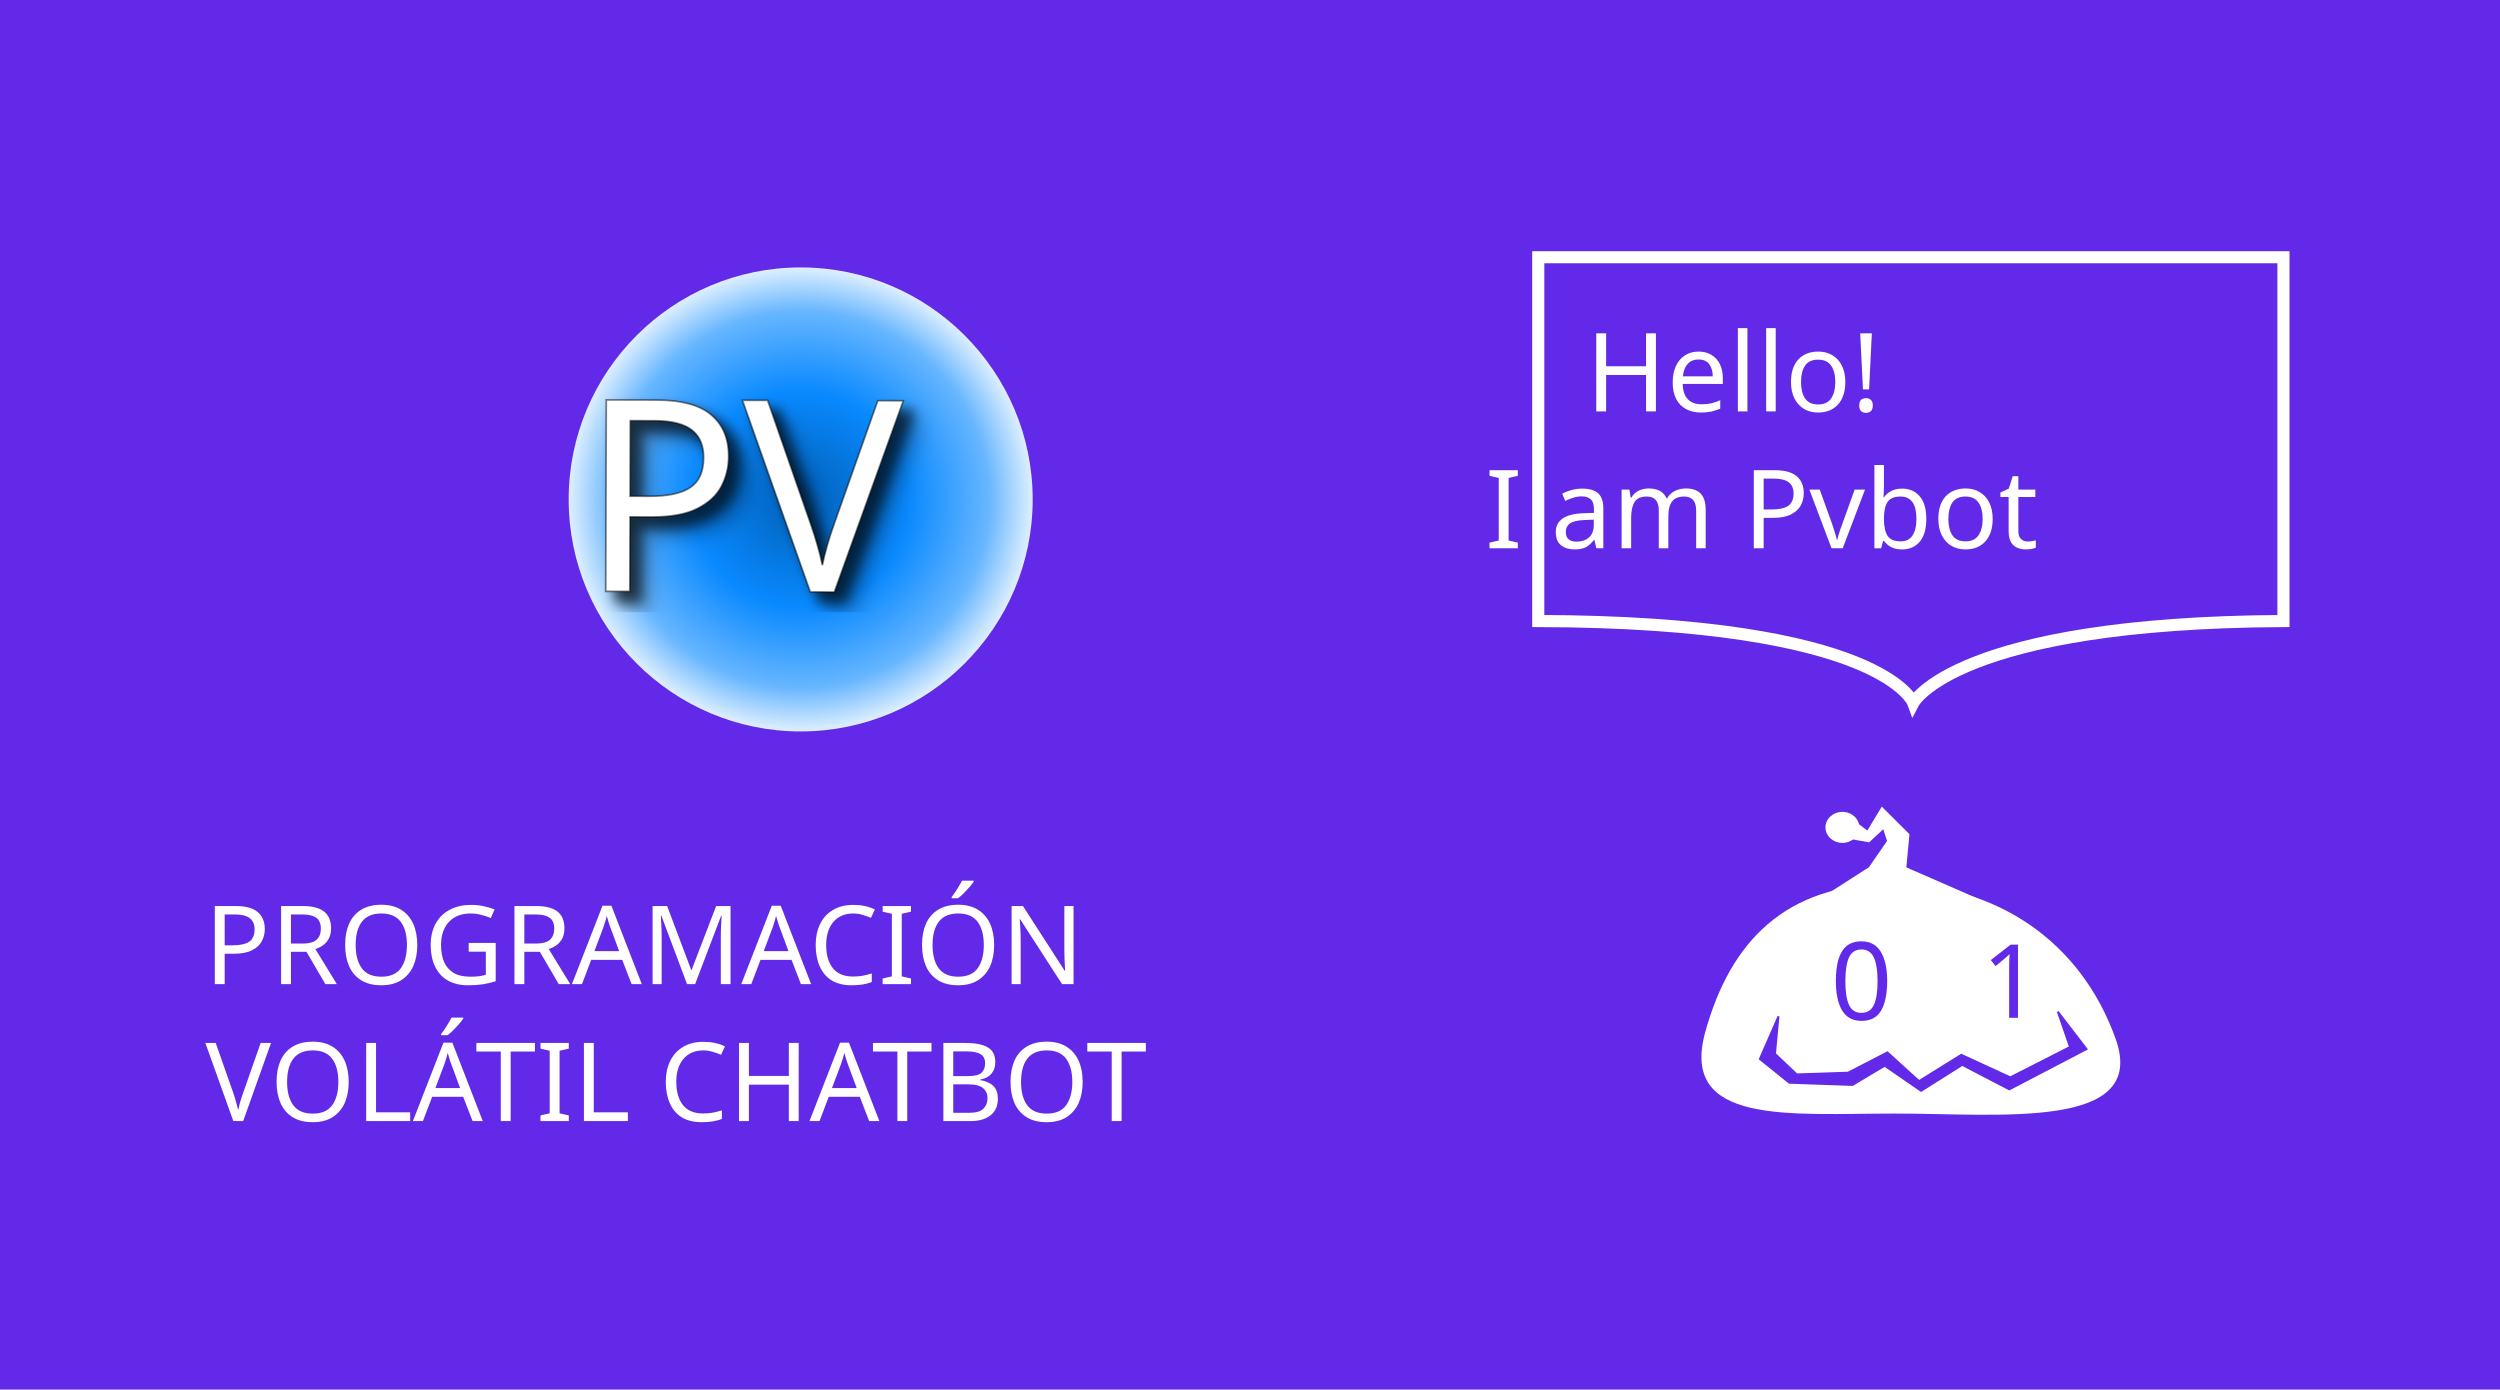
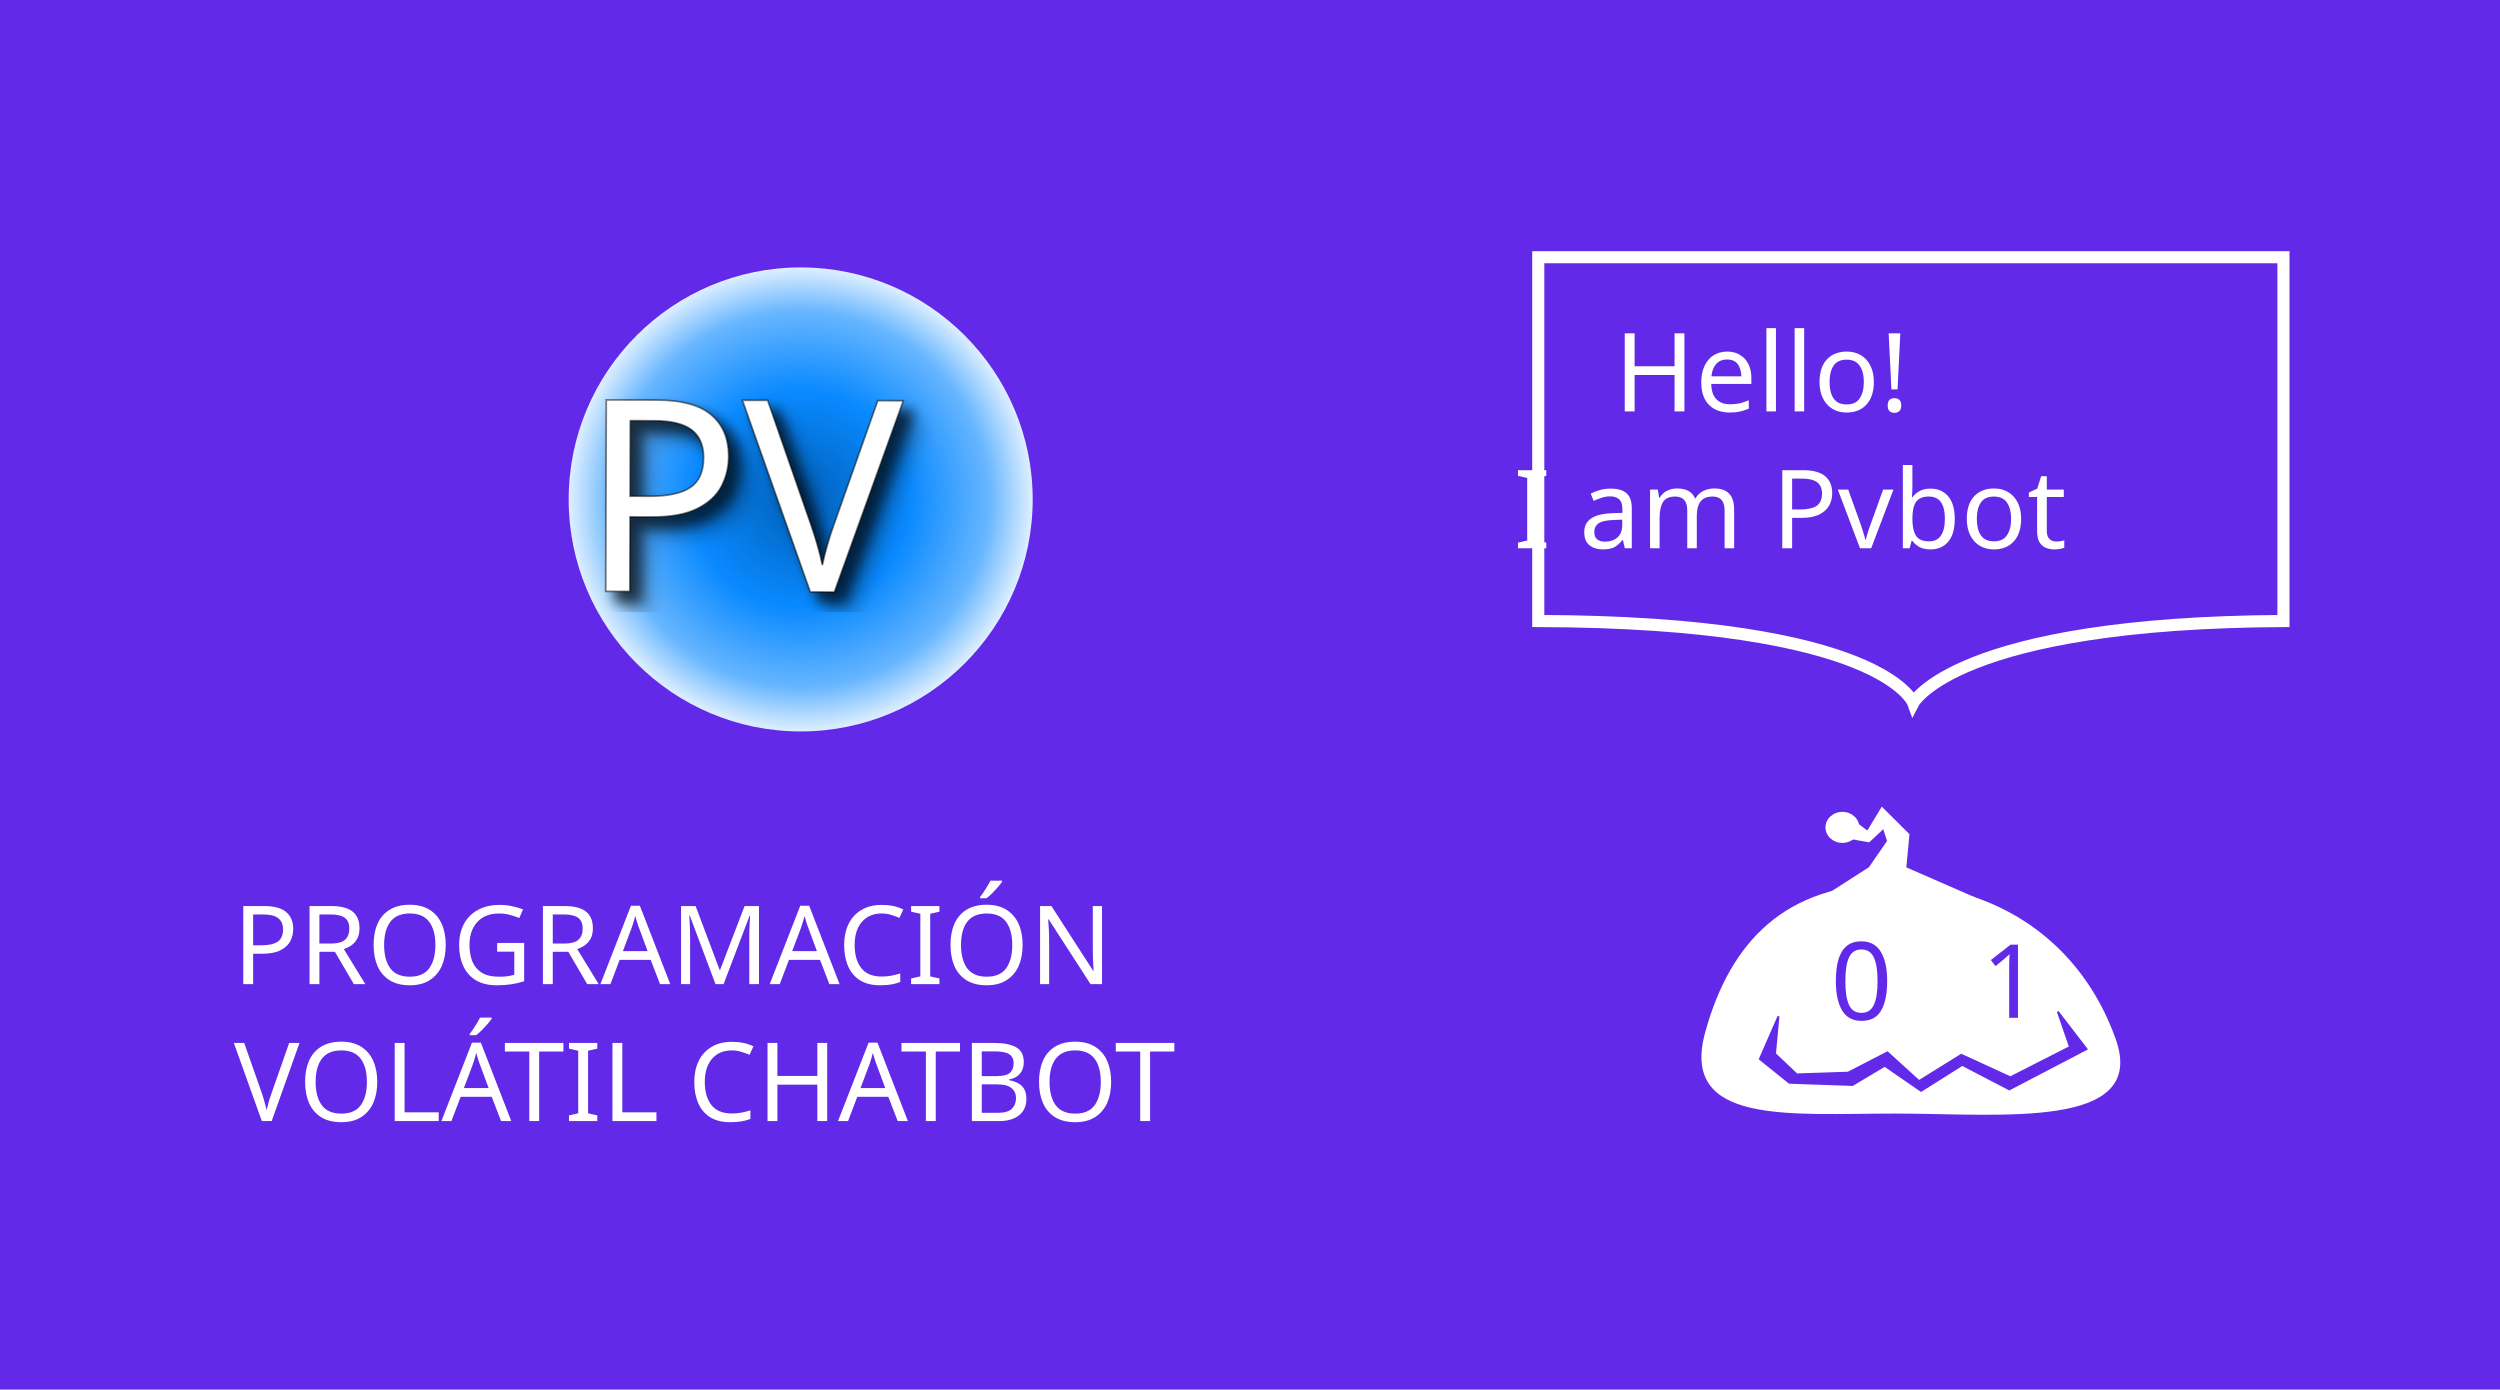
<svg xmlns="http://www.w3.org/2000/svg" xmlns:xlink="http://www.w3.org/1999/xlink" width="241.564mm" height="134.266mm" viewBox="0 0 241.564 134.266" version="1.1" id="svg8">
  <defs id="defs2">
    <radialGradient id="EsfereColor" gradientUnits="userSpaceOnUse" cx="320" cy="320" dx="320" dy="661.69" r="341.69">
      <stop style="stop-color:#0060b8;stop-opacity:1" offset="0%" id="stop3" />
      <stop style="stop-color:#0989ff;stop-opacity:1" offset="0.465" id="stop1316" />
      <stop style="stop-color:#67b6ff;stop-opacity:1" offset="0.811" id="stop5" />
      <stop style="stop-color:#deefff;stop-opacity:1" offset="100%" id="stop7" />
    </radialGradient>
    <radialGradient id="radialGradient900" gradientUnits="userSpaceOnUse" cx="320" cy="320" dx="320" dy="661.69" r="341.69">
      <stop style="stop-color: #0185ff;stop-opacity: 1" offset="0%" id="stop894" />
      <stop style="stop-color: #006fa8;stop-opacity: 1" offset="83.668%" id="stop896" />
      <stop style="stop-color: #f9f9f9;stop-opacity: 1" offset="100%" id="stop898" />
    </radialGradient>
    <filter id="shadow4625705" x="158.86" y="211.13" width="603" height="515" filterUnits="userSpaceOnUse" primitiveUnits="userSpaceOnUse">
      <feFlood id="feFlood20" />
      <feComposite in2="SourceAlpha" operator="in" id="feComposite22" />
      <feGaussianBlur stdDeviation="2.24" id="feGaussianBlur24" />
      <feOffset dx="5" dy="5" result="afterOffset" id="feOffset26" />
      <feFlood flood-color="#000000" flood-opacity="0.5" id="feFlood28" />
      <feComposite in2="afterOffset" operator="in" id="feComposite30" />
      <feMorphology operator="dilate" radius="1" id="feMorphology32" />
      <feComposite in2="SourceAlpha" operator="out" id="feComposite34" />
    </filter>
    <filter style="color-interpolation-filters:sRGB" id="filter1294">
      <feFlood flood-opacity="0.498" flood-color="rgb(0,0,0)" result="flood" id="feFlood1284" />
      <feComposite in="flood" in2="SourceGraphic" operator="in" result="composite1" id="feComposite1286" />
      <feGaussianBlur in="composite1" stdDeviation="0.625" result="blur" id="feGaussianBlur1288" />
      <feOffset dx="1" dy="1" result="offset" id="feOffset1290" />
      <feComposite in="SourceGraphic" in2="offset" operator="over" result="fbSourceGraphic" id="feComposite1292" />
      <feColorMatrix result="fbSourceGraphicAlpha" in="fbSourceGraphic" values="0 0 0 -1 0 0 0 0 -1 0 0 0 0 -1 0 0 0 0 1 0" id="feColorMatrix1296" />
      <feFlood id="feFlood1298" flood-opacity="0.498" flood-color="rgb(0,0,0)" result="flood" in="fbSourceGraphic" />
      <feComposite in2="fbSourceGraphic" id="feComposite1300" in="flood" operator="in" result="composite1" />
      <feGaussianBlur id="feGaussianBlur1302" in="composite1" stdDeviation="0.625" result="blur" />
      <feOffset id="feOffset1304" dx="1" dy="1" result="offset" />
      <feComposite in2="offset" id="feComposite1306" in="fbSourceGraphic" operator="over" result="composite2" />
    </filter>
    <radialGradient xlink:href="#EsfereColor" id="radialGradient1314" cx="-12.033" cy="108.919" fx="-12.033" fy="108.919" r="84.729" gradientUnits="userSpaceOnUse" />
    <radialGradient xlink:href="#EsfereColor" id="radialGradient1318" gradientUnits="userSpaceOnUse" cx="-12.033" cy="108.919" fx="-12.033" fy="108.919" r="84.729" />
  </defs>
  <g id="layer1" transform="translate(296.5229,-61.38124)">
    <rect style="fill:#622ae8;fill-opacity:1;stroke-width:0.232" id="rect938-9" width="241.564" height="134.266" x="-296.523" y="61.381" />
-     <g id="g1689" transform="translate(8.444487,1.12915)">
-       <g id="g1659" transform="translate(0,-1.450397)">
-         <g id="g1662" transform="translate(-103.0568,-20.5997)">
-           <rect style="fill:#622ae8;fill-opacity:1;stroke:#622ae8;stroke-width:0.144;stroke-miterlimit:4;stroke-dasharray:none;stroke-opacity:1" id="rect1337" width="42.702" height="34.193" x="-38.623" y="158.034" />
-           <g id="g1648" transform="matrix(0.7087344,0,0,0.7087344,-3.053949,52.08785)">
-             <g id="g1618" transform="translate(241.3444,-94.61341)">
-               <path id="path1356-0" style="fill:#ffffff;fill-opacity:1;stroke:none;stroke-width:0.277;stroke-miterlimit:4;stroke-dasharray:none;stroke-opacity:1" d="m -233.486,278.881 c 4.45,12.472 -15.647,10.181 -30.053,10.181 -14.406,-1e-5 -29.425,1.637 -25.895,-11.126 3.402,-12.297 10.922,-20.197 25.328,-20.197 14.406,0 25.895,7.9 30.62,21.142 z" />
-               <path style="fill:#ffffff;fill-opacity:1;stroke:none;stroke-width:0.136px;stroke-linecap:butt;stroke-linejoin:miter;stroke-opacity:1" d="m -269.893,251.585 2.803,0.502 1.917,-1.795 0.522,1.603 -2.476,3.587 -5.681,3.642 20.811,0.754 -10.027,-4.381 0.427,-4.524 -3.774,-3.755 -1.972,3.262 -1.635,-1.242 z" id="path1431-9-4" />
-               <ellipse style="fill:#ffffff;fill-opacity:1;stroke:none;stroke-width:0.17;stroke-miterlimit:4;stroke-dasharray:none;stroke-opacity:1" id="path1518" cx="-270.742" cy="250.046" rx="2.307" ry="2.116" />
-             </g>
-             <g id="g1587" transform="translate(241.3444,-94.61341)">
-               <text xml:space="preserve" style="font-style:normal;font-weight:normal;font-size:13.966px;line-height:1.25;font-family:sans-serif;fill:#622ae8;fill-opacity:1;stroke:none;stroke-width:0.349" x="-251.752" y="276.006" id="text1442-9">
-                 <tspan id="tspan1440-4" x="-251.752" y="276.006" style="font-style:normal;font-variant:normal;font-weight:normal;font-stretch:normal;font-size:13.966px;font-family:Audiowide;-inkscape-font-specification:'Audiowide, Normal';font-variant-ligatures:normal;font-variant-caps:normal;font-variant-numeric:normal;font-variant-east-asian:normal;fill:#622ae8;fill-opacity:1;stroke-width:0.349">1</tspan>
-               </text>
-               <text xml:space="preserve" style="font-style:normal;font-weight:normal;font-size:14.758px;line-height:1.25;font-family:sans-serif;fill:#622ae8;fill-opacity:1;stroke:none;stroke-width:0.369" x="-272.35" y="276.283" id="text1446-3">
-                 <tspan id="tspan1444-3" x="-272.35" y="276.283" style="font-style:normal;font-variant:normal;font-weight:normal;font-stretch:normal;font-size:14.758px;font-family:Audiowide;-inkscape-font-specification:'Audiowide, Normal';font-variant-ligatures:normal;font-variant-caps:normal;font-variant-numeric:normal;font-variant-east-asian:normal;fill:#622ae8;fill-opacity:1;stroke-width:0.369">0</tspan>
-               </text>
-               <path style="fill:#622ae8;fill-opacity:1;stroke:#622ae8;stroke-width:0.265px;stroke-linecap:butt;stroke-linejoin:miter;stroke-opacity:1" d="m -279.455,275.809 -2.539,5.813 4.023,3.239 8.605,0.302 4.393,-2.623 4.961,3.424 5.613,-3.541 6.414,3.341 10.526,-5.496 -3.912,-5.095 1.662,4.813 -8.137,4.142 -6.684,-3.075 -5.764,3.588 -4.311,-3.917 -5.361,2.766 -7.004,0.235 -2.964,-2.811 z" id="path1431-9" />
-             </g>
+     <g id="g1659" transform="translate(8.444487,-0.3212465)">
+       <g id="g1662" transform="translate(-103.0568,-20.5997)">
+         <rect style="fill:#622ae8;fill-opacity:1;stroke:#622ae8;stroke-width:0.144;stroke-miterlimit:4;stroke-dasharray:none;stroke-opacity:1" id="rect1337" width="42.702" height="34.193" x="-38.623" y="158.034" />
+         <g id="g1648" transform="matrix(0.7087344,0,0,0.7087344,-3.053949,52.08785)">
+           <g id="g1618" transform="translate(241.3444,-94.61341)">
+             <path id="path1356-0" style="fill:#ffffff;fill-opacity:1;stroke:none;stroke-width:0.277;stroke-miterlimit:4;stroke-dasharray:none;stroke-opacity:1" d="m -233.486,278.881 c 4.45,12.472 -15.647,10.181 -30.053,10.181 -14.406,-1e-5 -29.425,1.637 -25.895,-11.126 3.402,-12.297 10.922,-20.197 25.328,-20.197 14.406,0 25.895,7.9 30.62,21.142 z" />
+             <path style="fill:#ffffff;fill-opacity:1;stroke:none;stroke-width:0.136px;stroke-linecap:butt;stroke-linejoin:miter;stroke-opacity:1" d="m -269.893,251.585 2.803,0.502 1.917,-1.795 0.522,1.603 -2.476,3.587 -5.681,3.642 20.811,0.754 -10.027,-4.381 0.427,-4.524 -3.774,-3.755 -1.972,3.262 -1.635,-1.242 z" id="path1431-9-4" />
+             <ellipse style="fill:#ffffff;fill-opacity:1;stroke:none;stroke-width:0.17;stroke-miterlimit:4;stroke-dasharray:none;stroke-opacity:1" id="path1518" cx="-270.742" cy="250.046" rx="2.307" ry="2.116" />
+           </g>
+           <g id="g1587" transform="translate(241.3444,-94.61341)">
+             <text xml:space="preserve" style="font-style:normal;font-weight:normal;font-size:13.966px;line-height:1.25;font-family:sans-serif;fill:#622ae8;fill-opacity:1;stroke:none;stroke-width:0.349" x="-251.752" y="276.006" id="text1442-9">
+               <tspan id="tspan1440-4" x="-251.752" y="276.006" style="font-style:normal;font-variant:normal;font-weight:normal;font-stretch:normal;font-size:13.966px;font-family:Audiowide;-inkscape-font-specification:'Audiowide, Normal';font-variant-ligatures:normal;font-variant-caps:normal;font-variant-numeric:normal;font-variant-east-asian:normal;fill:#622ae8;fill-opacity:1;stroke-width:0.349">1</tspan>
+             </text>
+             <text xml:space="preserve" style="font-style:normal;font-weight:normal;font-size:14.758px;line-height:1.25;font-family:sans-serif;fill:#622ae8;fill-opacity:1;stroke:none;stroke-width:0.369" x="-272.35" y="276.283" id="text1446-3">
+               <tspan id="tspan1444-3" x="-272.35" y="276.283" style="font-style:normal;font-variant:normal;font-weight:normal;font-stretch:normal;font-size:14.758px;font-family:Audiowide;-inkscape-font-specification:'Audiowide, Normal';font-variant-ligatures:normal;font-variant-caps:normal;font-variant-numeric:normal;font-variant-east-asian:normal;fill:#622ae8;fill-opacity:1;stroke-width:0.369">0</tspan>
+             </text>
+             <path style="fill:#622ae8;fill-opacity:1;stroke:#622ae8;stroke-width:0.265px;stroke-linecap:butt;stroke-linejoin:miter;stroke-opacity:1" d="m -279.455,275.809 -2.539,5.813 4.023,3.239 8.605,0.302 4.393,-2.623 4.961,3.424 5.613,-3.541 6.414,3.341 10.526,-5.496 -3.912,-5.095 1.662,4.813 -8.137,4.142 -6.684,-3.075 -5.764,3.588 -4.311,-3.917 -5.361,2.766 -7.004,0.235 -2.964,-2.811 z" id="path1431-9" />
          </g>
        </g>
-         <g id="g1677" transform="translate(-101.1464,-27.59226)">
-           <path id="rect1664" style="fill:#622ae8;fill-opacity:1;stroke:#ffffff;stroke-width:1.17;stroke-miterlimit:4;stroke-dasharray:none;stroke-opacity:1" d="m -55.185,114.149 h 72.004 v 35.152 c -31.733,0.162 -35.768,7.919 -35.768,7.919 0,0 -2.833,-7.836 -36.237,-7.919 z" />
-           <text xml:space="preserve" style="font-style:normal;font-variant:normal;font-weight:normal;font-stretch:normal;font-size:10.583px;line-height:1.25;font-family:Audiowide;-inkscape-font-specification:'Audiowide, Normal';font-variant-ligatures:normal;font-variant-caps:normal;font-variant-numeric:normal;font-variant-east-asian:normal;text-align:center;text-anchor:middle;fill:#ffffff;fill-opacity:1;stroke:none;stroke-width:0.265" x="-18.464" y="129.046" id="text1668">
-             <tspan id="tspan1679" x="-18.464" y="129.046">Hello!</tspan>
-             <tspan id="tspan1681" x="-18.464" y="142.276">I am Pvbot</tspan>
-           </text>
-         </g>
      </g>
-       <g id="g1639" transform="translate(0,3.021092)">
-         <g id="g1560" transform="translate(33.39674,-4.157738)">
-           <g id="g18" transform="matrix(0.2645833,0,0,0.2645833,-257.8146,80.82809)" style="fill:url(#radialGradient1314);fill-opacity:1">
-             <path d="m 72.696,108.921 c 0,46.762 -37.965,84.728 -84.728,84.728 -46.765,0 -84.73,-37.965 -84.73,-84.728 0,-46.765 37.965,-84.73 84.73,-84.73 46.762,0 84.728,37.965 84.728,84.73 z" id="use16" style="fill:url(#radialGradient1318);fill-opacity:1;stroke-width:0.265" />
-           </g>
-           <text id="use42" x="-281.201" y="99.233" font-size="25.902px" font-family="Audiowide" font-weight="normal" font-style="normal" letter-spacing="0" alignment-baseline="before-edge" transform="rotate(0.1591549,10.92082,-295.7009)" style="font-style:normal;font-variant:normal;font-weight:normal;font-stretch:normal;font-size:25.902px;line-height:100%;font-family:Audiowide;-inkscape-font-specification:'Audiowide, Normal';font-variant-ligatures:normal;font-variant-caps:normal;font-variant-numeric:normal;font-variant-east-asian:normal;letter-spacing:0;dominant-baseline:text-before-edge;fill:#ffffff;fill-opacity:1;stroke:#000000;stroke-width:0.17;stroke-miterlimit:4;stroke-dasharray:none;stroke-opacity:0.496;filter:url(#filter1294)" xml:space="preserve" dominant-baseline="text-before-edge">
-             <tspan id="tspan1320" x="-281.201" y="99.233">PV</tspan>
-           </text>
-         </g>
-         <text xml:space="preserve" style="font-style:normal;font-variant:normal;font-weight:normal;font-stretch:normal;font-size:10.583px;line-height:1.25;font-family:Audiowide;-inkscape-font-specification:'Audiowide, Normal';font-variant-ligatures:normal;font-variant-caps:normal;font-variant-numeric:normal;font-variant-east-asian:normal;text-align:center;text-anchor:middle;fill:#ffffff;fill-opacity:1;stroke:none;stroke-width:0.265" x="-227.589" y="152.324" id="text1583">
-           <tspan id="tspan1627" x="-227.589" y="152.324">PROGRAMACIÓN</tspan>
-           <tspan id="tspan1629" x="-225.868" y="165.554">VOLÁTIL CHATBOT </tspan>
+       <g id="g1677" transform="translate(-101.1464,-27.59226)">
+         <path id="rect1664" style="fill:#622ae8;fill-opacity:1;stroke:#ffffff;stroke-width:1.17;stroke-miterlimit:4;stroke-dasharray:none;stroke-opacity:1" d="m -55.185,114.149 h 72.004 v 35.152 c -31.733,0.162 -35.768,7.919 -35.768,7.919 0,0 -2.833,-7.836 -36.237,-7.919 z" />
+         <text xml:space="preserve" style="font-style:normal;font-variant:normal;font-weight:normal;font-stretch:normal;font-size:10.583px;line-height:1.25;font-family:Audiowide;-inkscape-font-specification:'Audiowide, Normal';font-variant-ligatures:normal;font-variant-caps:normal;font-variant-numeric:normal;font-variant-east-asian:normal;text-align:center;text-anchor:middle;fill:#ffffff;fill-opacity:1;stroke:none;stroke-width:0.265" x="-18.464" y="129.046" id="text1668">
+           <tspan id="tspan1679" x="-18.464" y="129.046">Hello!</tspan>
+           <tspan id="tspan1681" x="-18.464" y="142.276">I am Pvbot</tspan>
        </text>
      </g>
    </g>
+     <g id="g1639" transform="translate(8.444487,4.150242)">
+       <g id="g1560" transform="translate(33.39674,-4.157738)">
+         <g id="g18" transform="matrix(0.2645833,0,0,0.2645833,-257.8146,80.82809)" style="fill:url(#radialGradient1314);fill-opacity:1">
+           <path d="m 72.696,108.921 c 0,46.762 -37.965,84.728 -84.728,84.728 -46.765,0 -84.73,-37.965 -84.73,-84.728 0,-46.765 37.965,-84.73 84.73,-84.73 46.762,0 84.728,37.965 84.728,84.73 z" id="use16" style="fill:url(#radialGradient1318);fill-opacity:1;stroke-width:0.265" />
+         </g>
+         <text id="use42" x="-281.201" y="99.233" font-size="25.902px" font-family="Audiowide" font-weight="normal" font-style="normal" letter-spacing="0" alignment-baseline="before-edge" transform="rotate(0.1591549,10.92082,-295.7009)" style="font-style:normal;font-variant:normal;font-weight:normal;font-stretch:normal;font-size:25.902px;line-height:100%;font-family:Audiowide;-inkscape-font-specification:'Audiowide, Normal';font-variant-ligatures:normal;font-variant-caps:normal;font-variant-numeric:normal;font-variant-east-asian:normal;letter-spacing:0;dominant-baseline:text-before-edge;fill:#ffffff;fill-opacity:1;stroke:#000000;stroke-width:0.17;stroke-miterlimit:4;stroke-dasharray:none;stroke-opacity:0.496;filter:url(#filter1294)" xml:space="preserve" dominant-baseline="text-before-edge">
+           <tspan id="tspan1320" x="-281.201" y="99.233">PV</tspan>
+         </text>
+       </g>
+       <text xml:space="preserve" style="font-style:normal;font-variant:normal;font-weight:normal;font-stretch:normal;font-size:10.583px;line-height:1.25;font-family:Audiowide;-inkscape-font-specification:'Audiowide, Normal';font-variant-ligatures:normal;font-variant-caps:normal;font-variant-numeric:normal;font-variant-east-asian:normal;text-align:center;text-anchor:middle;fill:#ffffff;fill-opacity:1;stroke:none;stroke-width:0.265" x="-227.589" y="152.324" id="text1583">
+         <tspan id="tspan1627" x="-227.589" y="152.324">PROGRAMACIÓN</tspan>
+         <tspan id="tspan1629" x="-225.868" y="165.554">VOLÁTIL CHATBOT </tspan>
+       </text>
+     </g>
  </g>
</svg>
